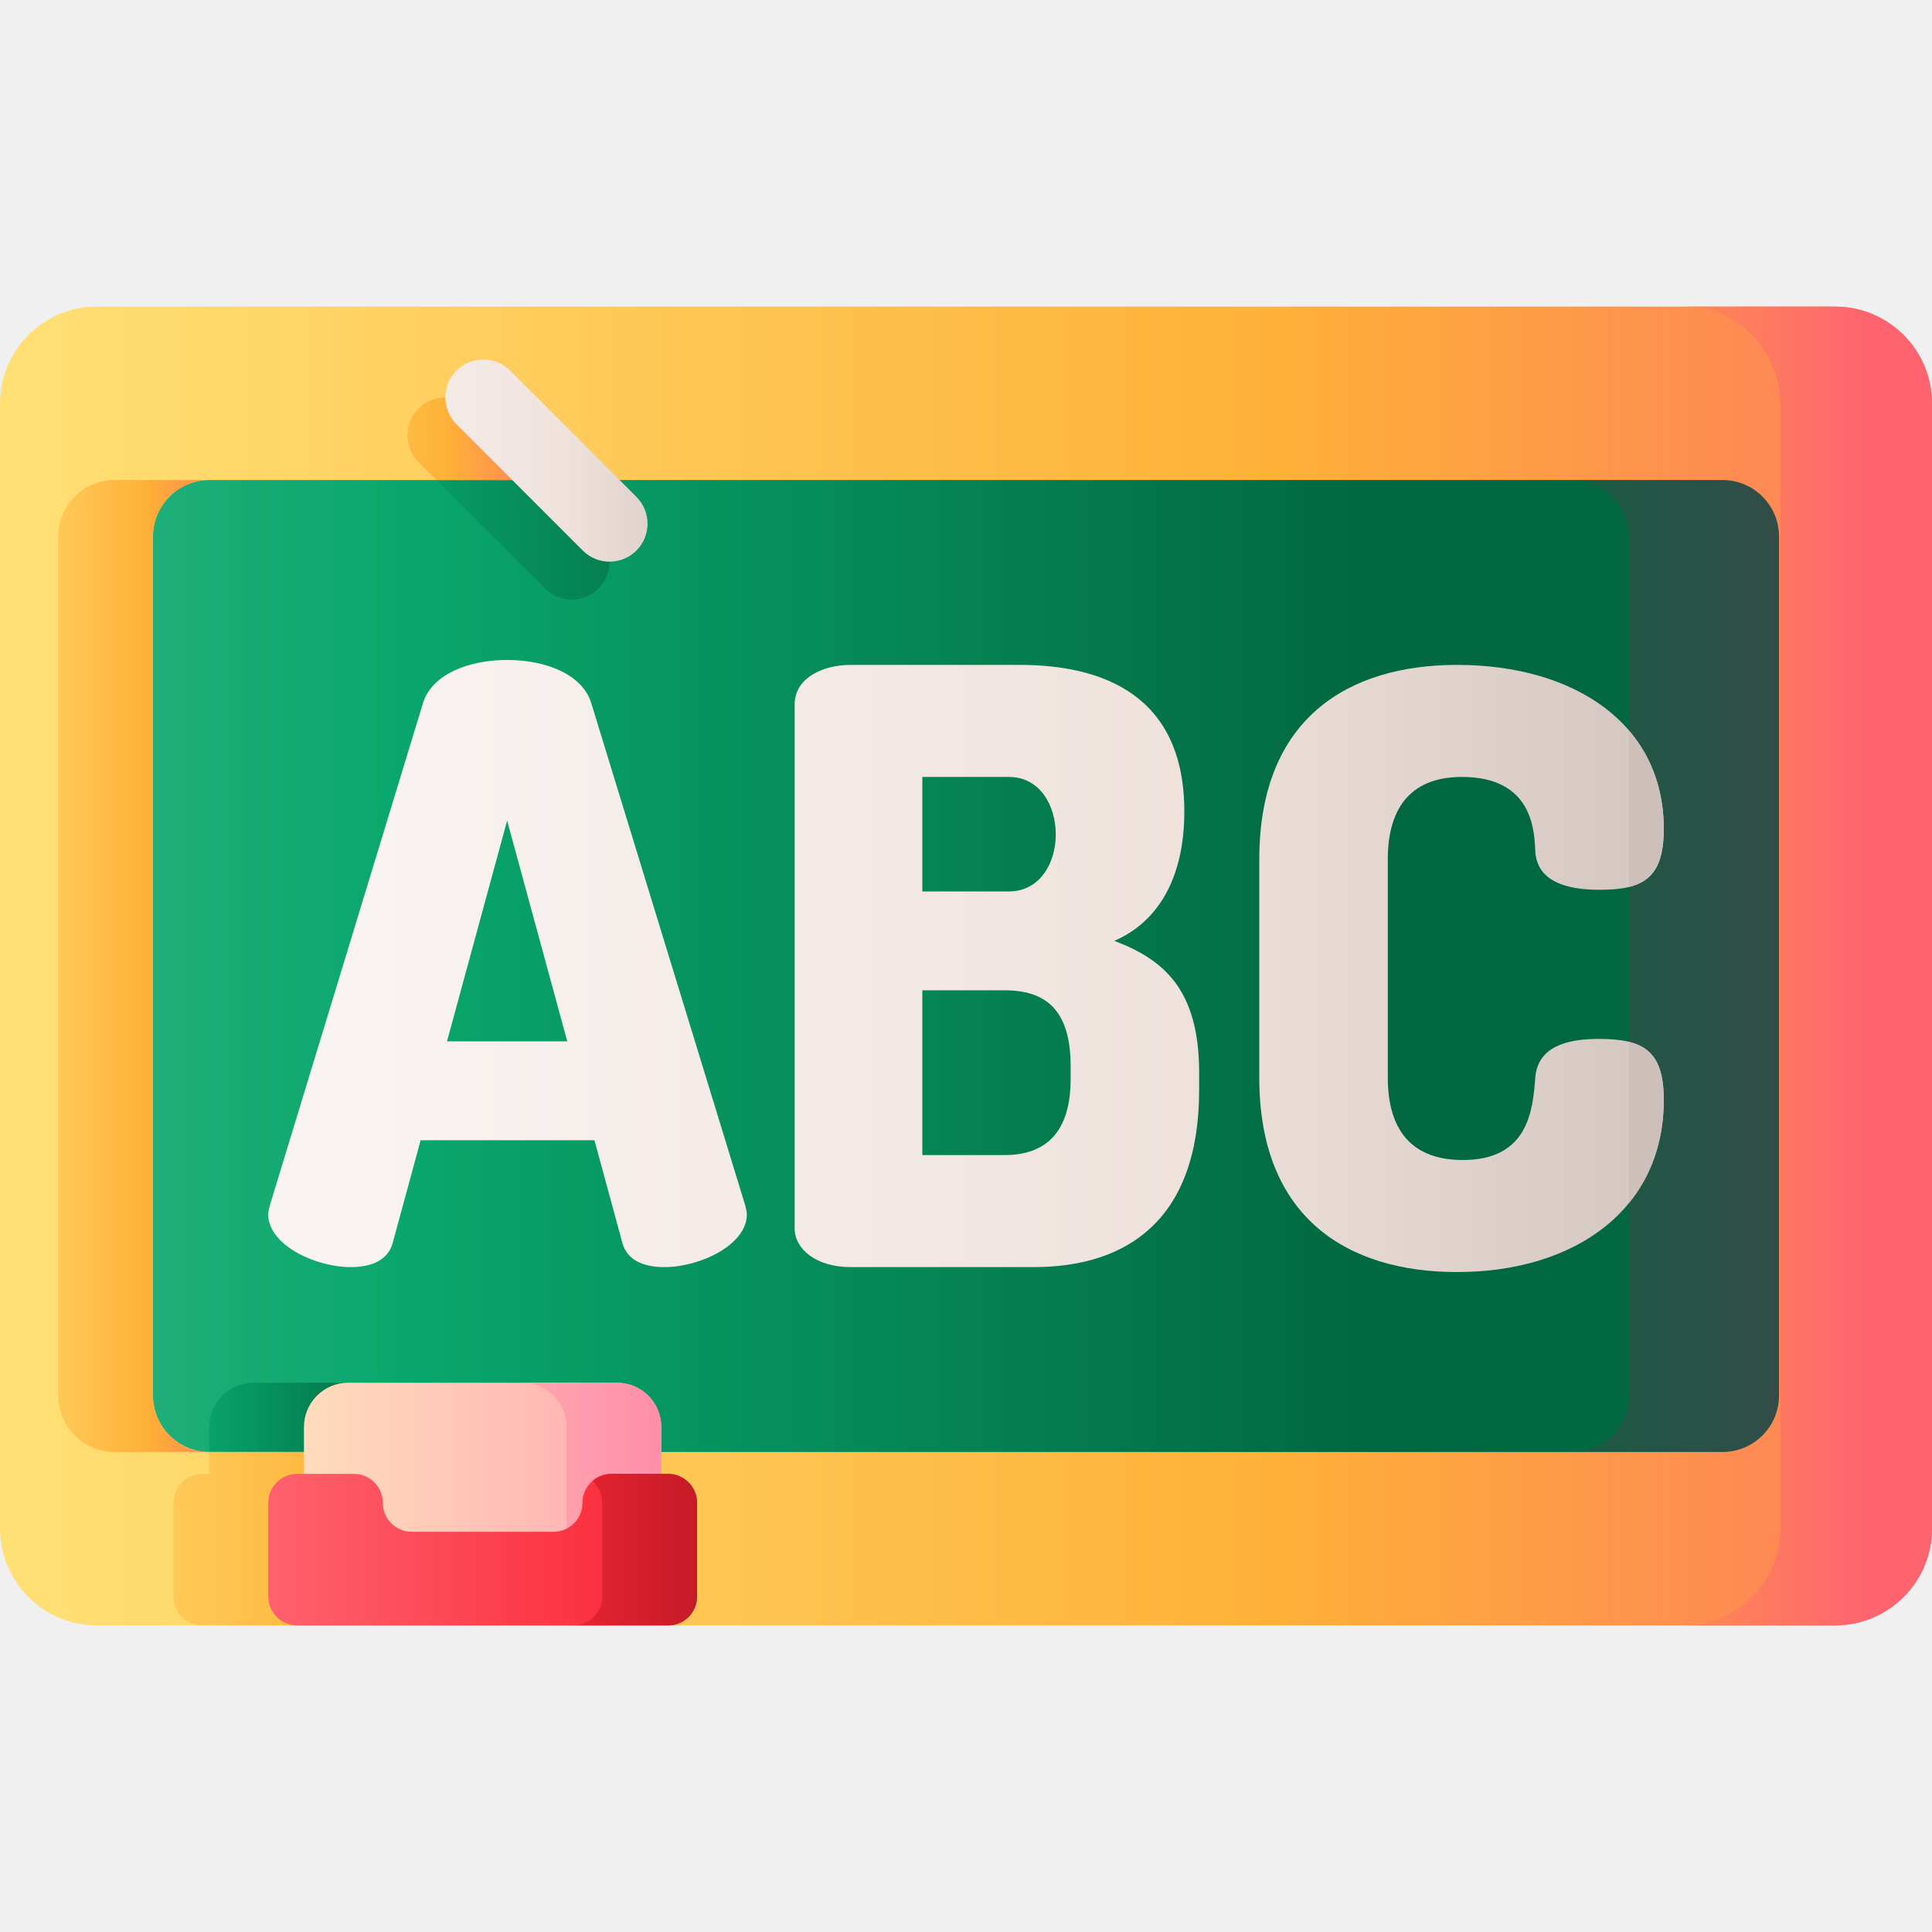
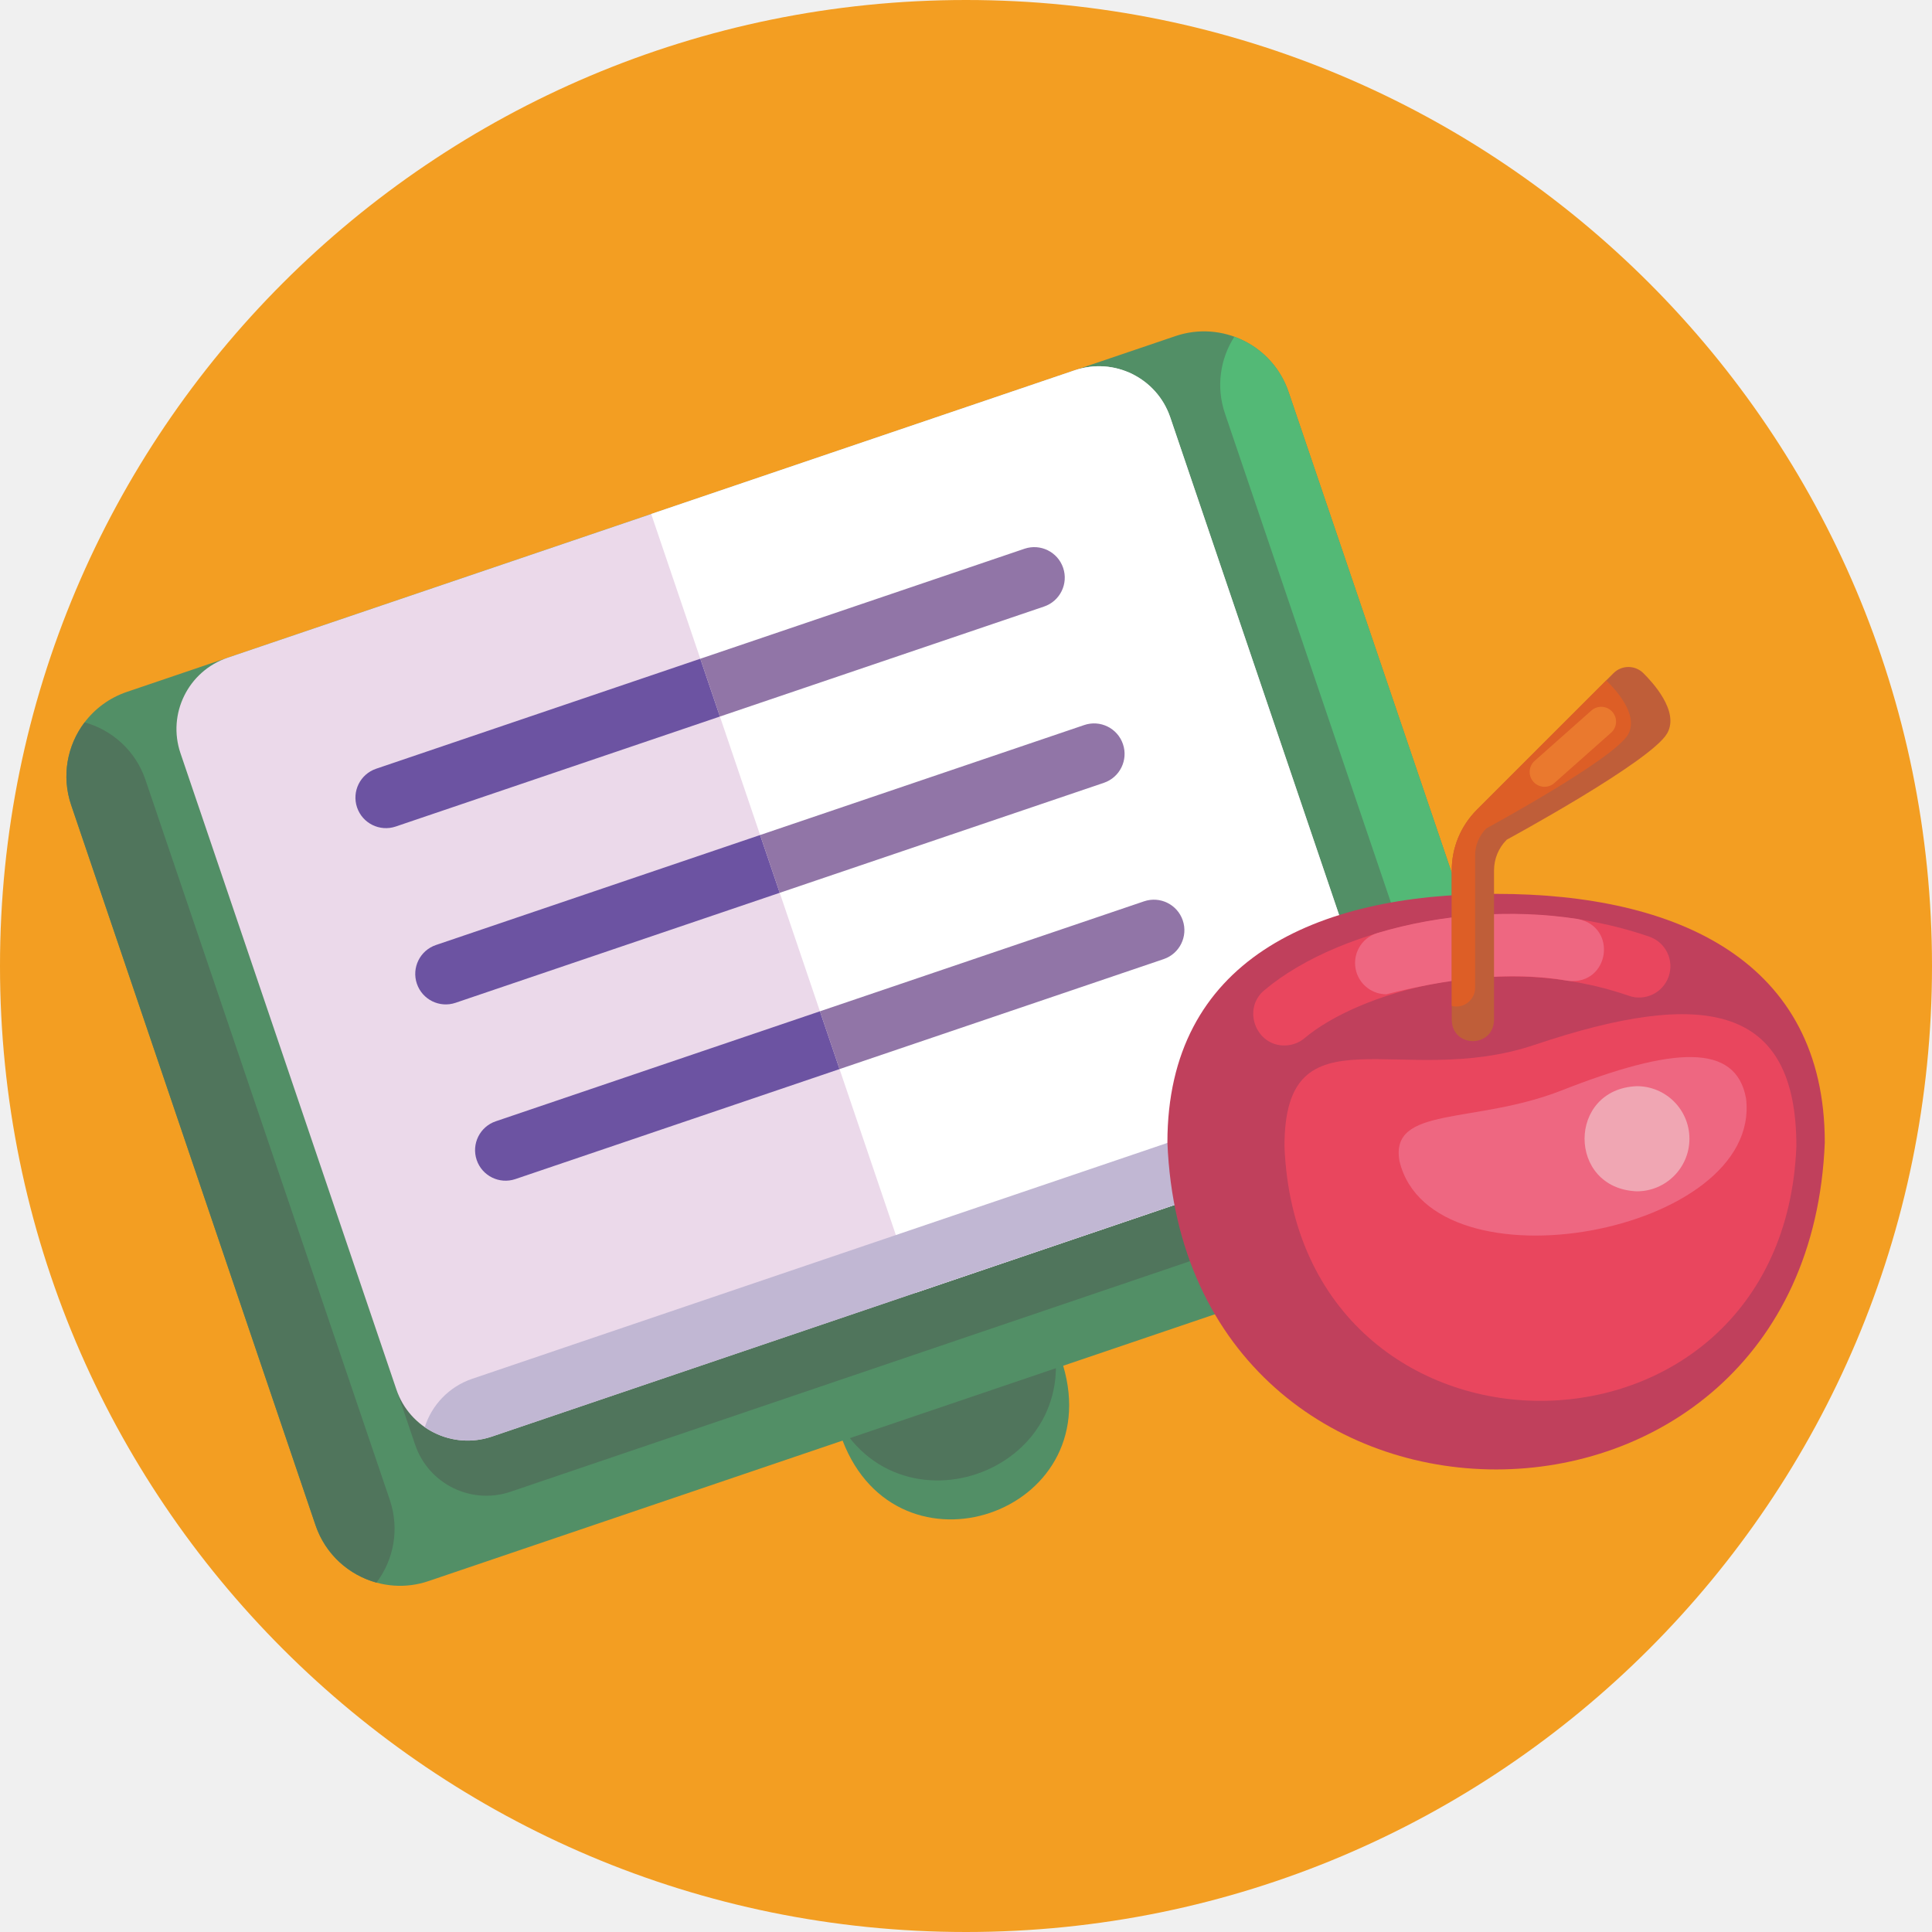
- <svg xmlns="http://www.w3.org/2000/svg" xmlns:xlink="http://www.w3.org/1999/xlink" id="Capa_1" enable-background="new 0 0 510 510" height="512" viewBox="0 0 510 510" width="512">
-   <linearGradient id="lg1">
-     <stop offset="0" stop-color="#7acaa6" />
-     <stop offset=".573" stop-color="#09a76d" />
-     <stop offset="1" stop-color="#026841" />
-   </linearGradient>
-   <linearGradient id="SVGID_1_" gradientUnits="userSpaceOnUse" x1="-229.385" x2="357.676" xlink:href="#lg1" y1="255" y2="255" />
-   <linearGradient id="SVGID_2_" gradientUnits="userSpaceOnUse" x1="-21.5" x2="105.568" xlink:href="#lg1" y1="394.271" y2="394.271" />
-   <linearGradient id="SVGID_3_" gradientUnits="userSpaceOnUse" x1="-49" x2="200.813" xlink:href="#lg1" y1="131.592" y2="131.592" />
-   <linearGradient id="SVGID_4_" gradientUnits="userSpaceOnUse" x1="367" x2="480.864" y1="255" y2="255">
-     <stop offset="0" stop-color="#026841" />
-     <stop offset="1" stop-color="#384949" />
-   </linearGradient>
-   <linearGradient id="lg2">
-     <stop offset="0" stop-color="#ffe177" />
-     <stop offset=".573" stop-color="#feb137" />
-     <stop offset="1" stop-color="#fe646f" />
-   </linearGradient>
-   <linearGradient id="SVGID_5_" gradientUnits="userSpaceOnUse" x1="-7.396" x2="592.008" xlink:href="#lg2" y1="255" y2="255" />
-   <linearGradient id="SVGID_6_" gradientUnits="userSpaceOnUse" x1="-5.5" x2="177.708" xlink:href="#lg2" y1="406.178" y2="406.178" />
-   <linearGradient id="SVGID_7_" gradientUnits="userSpaceOnUse" x1="265" x2="493.316" xlink:href="#lg2" y1="255" y2="255" />
-   <linearGradient id="SVGID_8_" gradientUnits="userSpaceOnUse" x1="-8" x2="73.499" xlink:href="#lg2" y1="255" y2="255" />
-   <linearGradient id="lg3">
-     <stop offset="0" stop-color="#f9f3f1" />
-     <stop offset=".573" stop-color="#efe2dd" />
-     <stop offset="1" stop-color="#cdbfba" />
-   </linearGradient>
-   <linearGradient id="SVGID_9_" gradientUnits="userSpaceOnUse" x1="98.778" x2="470.678" xlink:href="#lg3" y1="254.348" y2="254.348" />
-   <linearGradient id="SVGID_10_" gradientUnits="userSpaceOnUse" x1="98.778" x2="470.678" xlink:href="#lg3" y1="255" y2="255" />
-   <linearGradient id="SVGID_11_" gradientUnits="userSpaceOnUse" x1="98.778" x2="470.678" xlink:href="#lg3" y1="255.652" y2="255.652" />
-   <linearGradient id="SVGID_12_" gradientUnits="userSpaceOnUse" x1="289.333" x2="352.698" xlink:href="#lg3" y1="296.313" y2="296.313" />
-   <linearGradient id="SVGID_13_" gradientUnits="userSpaceOnUse" x1="289.333" x2="352.698" xlink:href="#lg3" y1="213.464" y2="213.464" />
-   <linearGradient id="SVGID_14_" gradientUnits="userSpaceOnUse" x1="63.5" x2="158.607" xlink:href="#lg2" y1="115.81" y2="115.81" />
-   <linearGradient id="SVGID_15_" gradientUnits="userSpaceOnUse" x1="85.5" x2="197.902" xlink:href="#lg3" y1="121.579" y2="121.579" />
-   <linearGradient id="SVGID_16_" gradientUnits="userSpaceOnUse" x1="80" x2="176.13" y1="388" y2="388">
-     <stop offset="0" stop-color="#ffdcbd" />
-     <stop offset=".003" stop-color="#ffdcbd" />
-     <stop offset="1" stop-color="#ffa9b1" />
-   </linearGradient>
-   <linearGradient id="SVGID_17_" gradientUnits="userSpaceOnUse" x1="98" x2="181.744" y1="388" y2="388">
-     <stop offset="0" stop-color="#ffc2b5" />
-     <stop offset="1" stop-color="#ff89a8" />
-   </linearGradient>
-   <linearGradient id="lg4">
-     <stop offset="0" stop-color="#fe646f" />
-     <stop offset=".573" stop-color="#fb2b3a" />
-     <stop offset="1" stop-color="#c41926" />
-   </linearGradient>
-   <linearGradient id="SVGID_18_" gradientUnits="userSpaceOnUse" x1="67" x2="244.406" xlink:href="#lg4" y1="409.07" y2="409.07" />
-   <linearGradient id="SVGID_19_" gradientUnits="userSpaceOnUse" x1="54.5" x2="186.274" xlink:href="#lg4" y1="409.07" y2="409.07" />
+ <svg xmlns="http://www.w3.org/2000/svg" id="Icons" enable-background="new 0 0 512 512" height="512" viewBox="0 0 512 512" width="512">
  <g>
-     <path d="m479.676 423.542h-449.352c-13.762 0-24.918-11.156-24.918-24.918v-287.248c0-13.762 11.156-24.918 24.918-24.918h449.352c13.762 0 24.918 11.156 24.918 24.918v287.247c0 13.762-11.156 24.919-24.918 24.919z" fill="url(#SVGID_1_)" />
-     <path d="m151.344 389.07h-1.787v-12.372c0-6.461-5.237-11.698-11.698-11.698h-70.937c-6.461 0-11.698 5.237-11.698 11.698v12.372h-1.787c-4.222 0-7.645 3.423-7.645 7.645v24.71c0 .735.11 1.444.303 2.117h112.591c.194-.673.303-1.381.303-2.117v-24.71c0-4.222-3.423-7.645-7.645-7.645z" fill="url(#SVGID_2_)" />
-     <path d="m143.827 155.341-33.336-33.336c-3.911-3.911-3.911-10.252 0-14.163s10.252-3.911 14.163 0l33.336 33.336c3.911 3.911 3.911 10.252 0 14.163s-10.252 3.911-14.163 0z" fill="url(#SVGID_3_)" />
-     <path d="m454.69 126.71h-39.66c8.25 0 14.93 6.68 14.93 14.93v226.72c0 8.25-6.68 14.93-14.93 14.93h39.66c8.25 0 14.93-6.68 14.93-14.93v-226.72c0-8.25-6.68-14.93-14.93-14.93z" fill="url(#SVGID_4_)" />
-     <path d="m484.4 80.93h-458.8c-14.14 0-25.6 11.46-25.6 25.6v296.94c0 14.14 11.46 25.6 25.6 25.6h458.8c14.14 0 25.6-11.46 25.6-25.6v-296.94c0-14.14-11.46-25.6-25.6-25.6zm-14.78 287.43c0 8.25-6.68 14.93-14.93 14.93h-399.38c-8.25 0-14.93-6.68-14.93-14.93v-226.72c0-8.25 6.68-14.93 14.93-14.93h399.38c8.25 0 14.93 6.68 14.93 14.93z" fill="url(#SVGID_5_)" />
-     <path d="m158.989 421.425v-24.71c0-4.222-3.423-7.645-7.645-7.645h-1.787v-5.78h-94.247c-.029 0-.057-.004-.086-.004v5.784h-1.787c-4.222 0-7.645 3.423-7.645 7.645v24.71c0 4.222 3.423 7.645 7.645 7.645h97.908c4.221 0 7.644-3.423 7.644-7.645z" fill="url(#SVGID_6_)" />
-     <path d="m484.4 80.93h-40.02c14.14 0 25.6 11.46 25.6 25.6v296.94c0 14.14-11.46 25.6-25.6 25.6h40.02c14.14 0 25.6-11.46 25.6-25.6v-296.94c0-14.14-11.46-25.6-25.6-25.6z" fill="url(#SVGID_7_)" />
-     <path d="m40.38 368.36v-226.72c0-8.25 6.68-14.93 14.93-14.93h-25.011c-8.25 0-14.93 6.68-14.93 14.93v226.72c0 8.25 6.68 14.93 14.93 14.93h25.011c-8.25 0-14.93-6.68-14.93-14.93z" fill="url(#SVGID_8_)" />
-     <g>
-       <path d="m156.05 185.519c-2.392-7.611-12.178-11.308-22.182-11.308-10.003 0-19.79 3.696-22.182 11.308l-40.449 132.656c-.217.869-.435 1.739-.435 2.392 0 8.047 12.396 13.918 21.747 13.918 5.437 0 9.786-1.739 11.091-6.307l7.394-27.184h45.886l7.394 27.184c1.305 4.567 5.654 6.307 11.091 6.307 9.351 0 21.747-5.871 21.747-13.918 0-.652-.217-1.522-.435-2.392zm-38.057 89.379 15.875-58.281 15.875 58.281z" fill="url(#SVGID_9_)" />
-       <path d="m294.144 248.367c11.526-5.002 18.485-16.527 18.485-34.143 0-30.881-21.747-38.709-43.494-38.709h-44.581c-7.394 0-14.788 3.479-14.788 10.438v138.31c0 5.437 5.654 10.221 14.788 10.221h48.278c24.574 0 43.711-12.396 43.711-46.756v-4.566c0-21.747-9.133-29.793-22.399-34.795zm-50.67-43.276h22.834c8.264 0 12.396 7.611 12.396 15.223 0 7.395-4.132 15.006-12.396 15.006h-22.834zm39.144 79.81c0 13.918-6.524 20.008-17.397 20.008h-21.747v-43.494h21.747c10.874 0 17.397 5.22 17.397 20.007z" fill="url(#SVGID_10_)" />
-       <path d="m422.018 274.246c-8.698 0-16.093 2.175-16.745 10.221-.652 8.481-1.739 21.747-19.137 21.747-12.613 0-19.79-6.959-19.79-21.747v-57.629c0-14.788 7.177-21.747 19.572-21.747 18.484 0 19.138 13.918 19.354 19.572.436 7.829 7.829 10.221 16.963 10.221 11.525 0 16.962-3.044 16.962-16.093 0-27.618-23.486-43.275-54.584-43.275-28.488 0-52.192 13.918-52.192 51.322v57.629c0 37.404 23.704 51.322 52.192 51.322 31.098 0 54.584-16.527 54.584-45.45.001-13.049-5.436-16.093-17.179-16.093z" fill="url(#SVGID_11_)" />
+     <circle cx="256" cy="256" fill="#f39e22" r="256" />
+     <g id="Book_5_">
+       <path d="m281.751 361.929c-5.477-16.143-20.135-16.334-36.278-10.857s-27.657 14.55-22.18 30.692c14.697 38.25 70.077 19.444 58.458-19.835z" fill="#528f66" />
+       <path d="m278.248 351.603c-5.477-16.143-20.135-16.334-36.278-10.857s-27.657 14.55-22.18 30.692c14.696 38.25 70.076 19.444 58.458-19.835z" fill="#50755c" />
+       <path d="m341.481 103.865 64.762 190.861c2.401 7.076 1.259 14.513-2.491 20.35-2.79 4.367-7.015 7.843-12.301 9.637l-277.854 94.28c-12.218 4.185-25.762-2.352-29.976-14.796l-64.763-190.862c-2.618-7.714-1.025-15.853 3.553-21.901 2.749-3.629 6.592-6.509 11.229-8.082l277.854-94.28c12.278-4.177 25.774 2.375 29.987 14.793z" fill="#528f66" />
+       <path d="m38.547 206.654 64.762 190.861c2.618 7.714 1.025 15.853-3.542 21.897-7.313-2.013-13.529-7.502-16.147-15.216l-64.762-190.861c-2.618-7.714-1.025-15.853 3.553-21.901 7.301 2.017 13.518 7.506 16.136 15.22z" fill="#50755c" />
+       <path d="m341.481 103.865 64.762 190.861c2.401 7.076 1.259 14.513-2.491 20.35-6.528-2.349-11.957-7.545-14.361-14.632l-64.762-190.861c-2.404-7.086-1.259-14.513 2.491-20.35 6.528 2.349 11.96 7.556 14.361 14.632z" fill="#53b976" />
+       <path d="m359.823 319.141-224.519 76.182c-10.431 3.539-21.756-2.047-25.296-12.478l-57.217-168.628c-3.539-10.431 2.047-21.756 12.478-25.296l224.519-76.182c10.431-3.539 21.756 2.047 25.296 12.478l57.218 168.628c3.539 10.431-2.048 21.756-12.479 25.296z" fill="#50755c" />
+       <path d="m310.128 110.605 57.218 168.628c1.428 4.208 1.374 8.556.106 12.489-1.87 5.806-6.364 10.692-12.592 12.805l-224.513 76.18c-10.493 3.558-21.812-2.123-25.301-12.472 0 0-57.218-168.628-57.218-168.628-3.541-10.436 2.047-21.763 12.483-25.304l224.513-76.18c10.435-3.542 21.763 2.046 25.304 12.482z" fill="#ebd9ea" />
+       <path d="m310.128 110.605 57.218 168.628c3.537 10.425-2.05 21.753-12.486 25.294l-112.251 38.088-70.037-206.405 112.251-38.088c10.436-3.541 21.764 2.047 25.305 12.483z" fill="#fff" />
+       <path d="m367.451 291.721c-1.87 5.806-6.364 10.692-12.592 12.805l-224.513 76.18c-6.228 2.113-12.767.97-17.784-2.498 1.856-5.812 6.36-10.702 12.588-12.816l224.513-76.18c6.228-2.112 12.778-.973 17.788 2.509z" fill="#c1b7d3" />
+       <g fill="#6c53a2">
+         <path d="m190.785 189.887-85.906 29.149c-4.229 1.435-8.82-.83-10.255-5.059s.83-8.82 5.059-10.255l85.906-29.149z" />
+         <path d="m206.636 236.602-85.906 29.149c-4.229 1.435-8.82-.83-10.255-5.059s.83-8.82 5.059-10.255l85.906-29.149z" />
+         <path d="m222.488 283.318-85.906 29.149c-4.229 1.435-8.82-.83-10.255-5.059s.83-8.82 5.059-10.255l85.906-29.149z" />
+       </g>
+       <path d="m217.286 268.006 85.906-29.149c4.229-1.435 8.82.83 10.255 5.059s-.83 8.82-5.059 10.255l-85.906 29.149z" fill="#9175a7" />
+       <path d="m201.435 221.29 85.906-29.149c4.229-1.435 8.82.83 10.255 5.059s-.83 8.82-5.059 10.255l-85.906 29.149z" fill="#9175a7" />
+       <path d="m185.584 174.575 85.906-29.149c4.229-1.435 8.82.83 10.255 5.059s-.83 8.82-5.059 10.255l-85.906 29.149z" fill="#9175a7" />
    </g>
-     <g>
-       <path d="m429.96 275.001v42.623c5.868-7.172 9.238-16.339 9.238-27.285 0-9.631-2.966-13.808-9.238-15.338z" fill="url(#SVGID_12_)" />
-       <path d="m429.96 234.151c6.245-1.512 9.238-5.684 9.238-15.36 0-10.453-3.369-19.189-9.238-26.015z" fill="url(#SVGID_13_)" />
+     <g id="Apple">
+       <g>
+         <g>
+           <path d="m483.587 302.774c0-48.107-38.999-65.891-87.106-65.891s-87.106 17.784-87.106 65.891c4.59 115.547 169.643 115.509 174.212 0z" fill="#c0405c" />
+         </g>
+         <g>
+           <path d="m476.061 303.767c0-37.463-24.227-42.075-69.375-26.873-35.504 11.955-66.289-10.59-66.289 26.873 3.575 89.983 132.106 89.948 135.664 0z" fill="#e9465e" />
+         </g>
+         <g>
+           <path d="m340.4 277.061c-7.572.08-11.274-9.692-5.35-14.628 20.466-17.262 64.23-27.294 102.046-14.2 4.326 1.497 6.619 6.22 5.121 10.546-1.496 4.326-6.214 6.62-10.546 5.121-35.133-12.161-72.046-.503-85.93 11.208-1.556 1.312-3.454 1.953-5.341 1.953z" fill="#e9465e" />
+         </g>
+         <g>
+           <path d="m367.393 263.495c-3.566 0-6.86-2.319-7.937-5.91-1.316-4.386 1.173-9.007 5.558-10.323 16.939-5.083 35.79-6.409 53.08-3.726 10.78 2.073 8.388 17.671-2.539 16.384-15.806-2.755-32.646-.395-48.162 3.575z" fill="#ee6781" />
+         </g>
+         <g>
+           <path d="m462.717 291.084c-2.694-14.828-19.424-13.674-48.89-2.104-23.172 9.098-45.631 3.961-42.937 18.789 8.586 35.167 96.177 19.228 91.827-16.685z" fill="#ee6781" />
+         </g>
+         <path d="m447.716 301.779c0-7.694-6.237-13.931-13.931-13.931-18.48.734-18.474 27.132 0 27.863 7.694-.001 13.931-6.238 13.931-13.932z" fill="#f0a6b3" />
+       </g>
+       <g>
+         <g>
+           <path d="m441.816 194.35c-4.233 7.428-42.512 28.176-42.512 28.176-2.178 2.177-3.371 5.084-3.371 8.168v39.66c-.211 7.374-10.976 7.433-11.208 0v-39.66c0-6.079 2.366-11.794 6.654-16.093l34.299-34.288 1.912-1.912c2.189-2.189 5.737-2.189 7.925 0 2.19 2.187 9.673 10.058 6.301 15.949z" fill="#bf5e39" />
+         </g>
+         <g>
+           <path d="m431.471 194.627c-3.747 6.566-37.571 24.904-37.571 24.904-1.923 1.923-2.984 4.487-2.984 7.206v35.051c.048 3.188-3.131 5.644-6.19 4.786v-35.879c0-6.079 2.366-11.794 6.654-16.093l34.299-34.288c2.079 2.07 8.758 8.919 5.792 14.313z" fill="#dd5e26" />
+         </g>
+         <path d="m406.37 207.182c-1.441-1.624-1.292-4.108.332-5.549l15.029-13.332c1.624-1.441 4.108-1.292 5.549.332s1.292 4.108-.332 5.549l-15.029 13.332c-1.624 1.441-4.109 1.292-5.549-.332z" fill="#ea792e" />
+       </g>
    </g>
-     <path d="m124.654 107.842c-3.911-3.911-10.252-3.911-14.163 0s-3.911 10.252 0 14.163l4.705 4.705h28.326z" fill="url(#SVGID_14_)" />
-     <path d="m153.84 145.328-33.336-33.336c-3.911-3.911-3.911-10.252 0-14.163s10.252-3.911 14.163 0l33.336 33.336c3.911 3.911 3.911 10.252 0 14.163s-10.252 3.911-14.163 0z" fill="url(#SVGID_15_)" />
-     <path d="m174.568 411h-94.333v-34.302c0-6.461 5.237-11.698 11.698-11.698h70.937c6.461 0 11.698 5.237 11.698 11.698z" fill="url(#SVGID_16_)" />
-     <path d="m162.87 365h-25.011c6.461 0 11.698 5.237 11.698 11.698v34.302h25.011v-34.302c0-6.461-5.237-11.698-11.698-11.698z" fill="url(#SVGID_17_)" />
-     <path d="m153.754 396.715c0 4.222-3.423 7.645-7.645 7.645h-37.415c-4.222 0-7.645-3.423-7.645-7.645 0-4.222-3.423-7.645-7.645-7.645h-14.957c-4.222 0-7.645 3.423-7.645 7.645v24.71c0 4.222 3.423 7.645 7.645 7.645h97.908c4.222 0 7.645-3.423 7.645-7.645v-24.71c0-4.222-3.423-7.645-7.645-7.645h-14.956c-4.222 0-7.645 3.423-7.645 7.645z" fill="url(#SVGID_18_)" />
-     <path d="m176.355 389.07h-14.956c-1.927 0-3.683.719-5.027 1.895 1.601 1.401 2.617 3.455 2.617 5.75v24.71c0 4.222-3.423 7.645-7.645 7.645h25.011c4.222 0 7.645-3.423 7.645-7.645v-24.71c0-4.222-3.423-7.645-7.645-7.645z" fill="url(#SVGID_19_)" />
  </g>
</svg>
